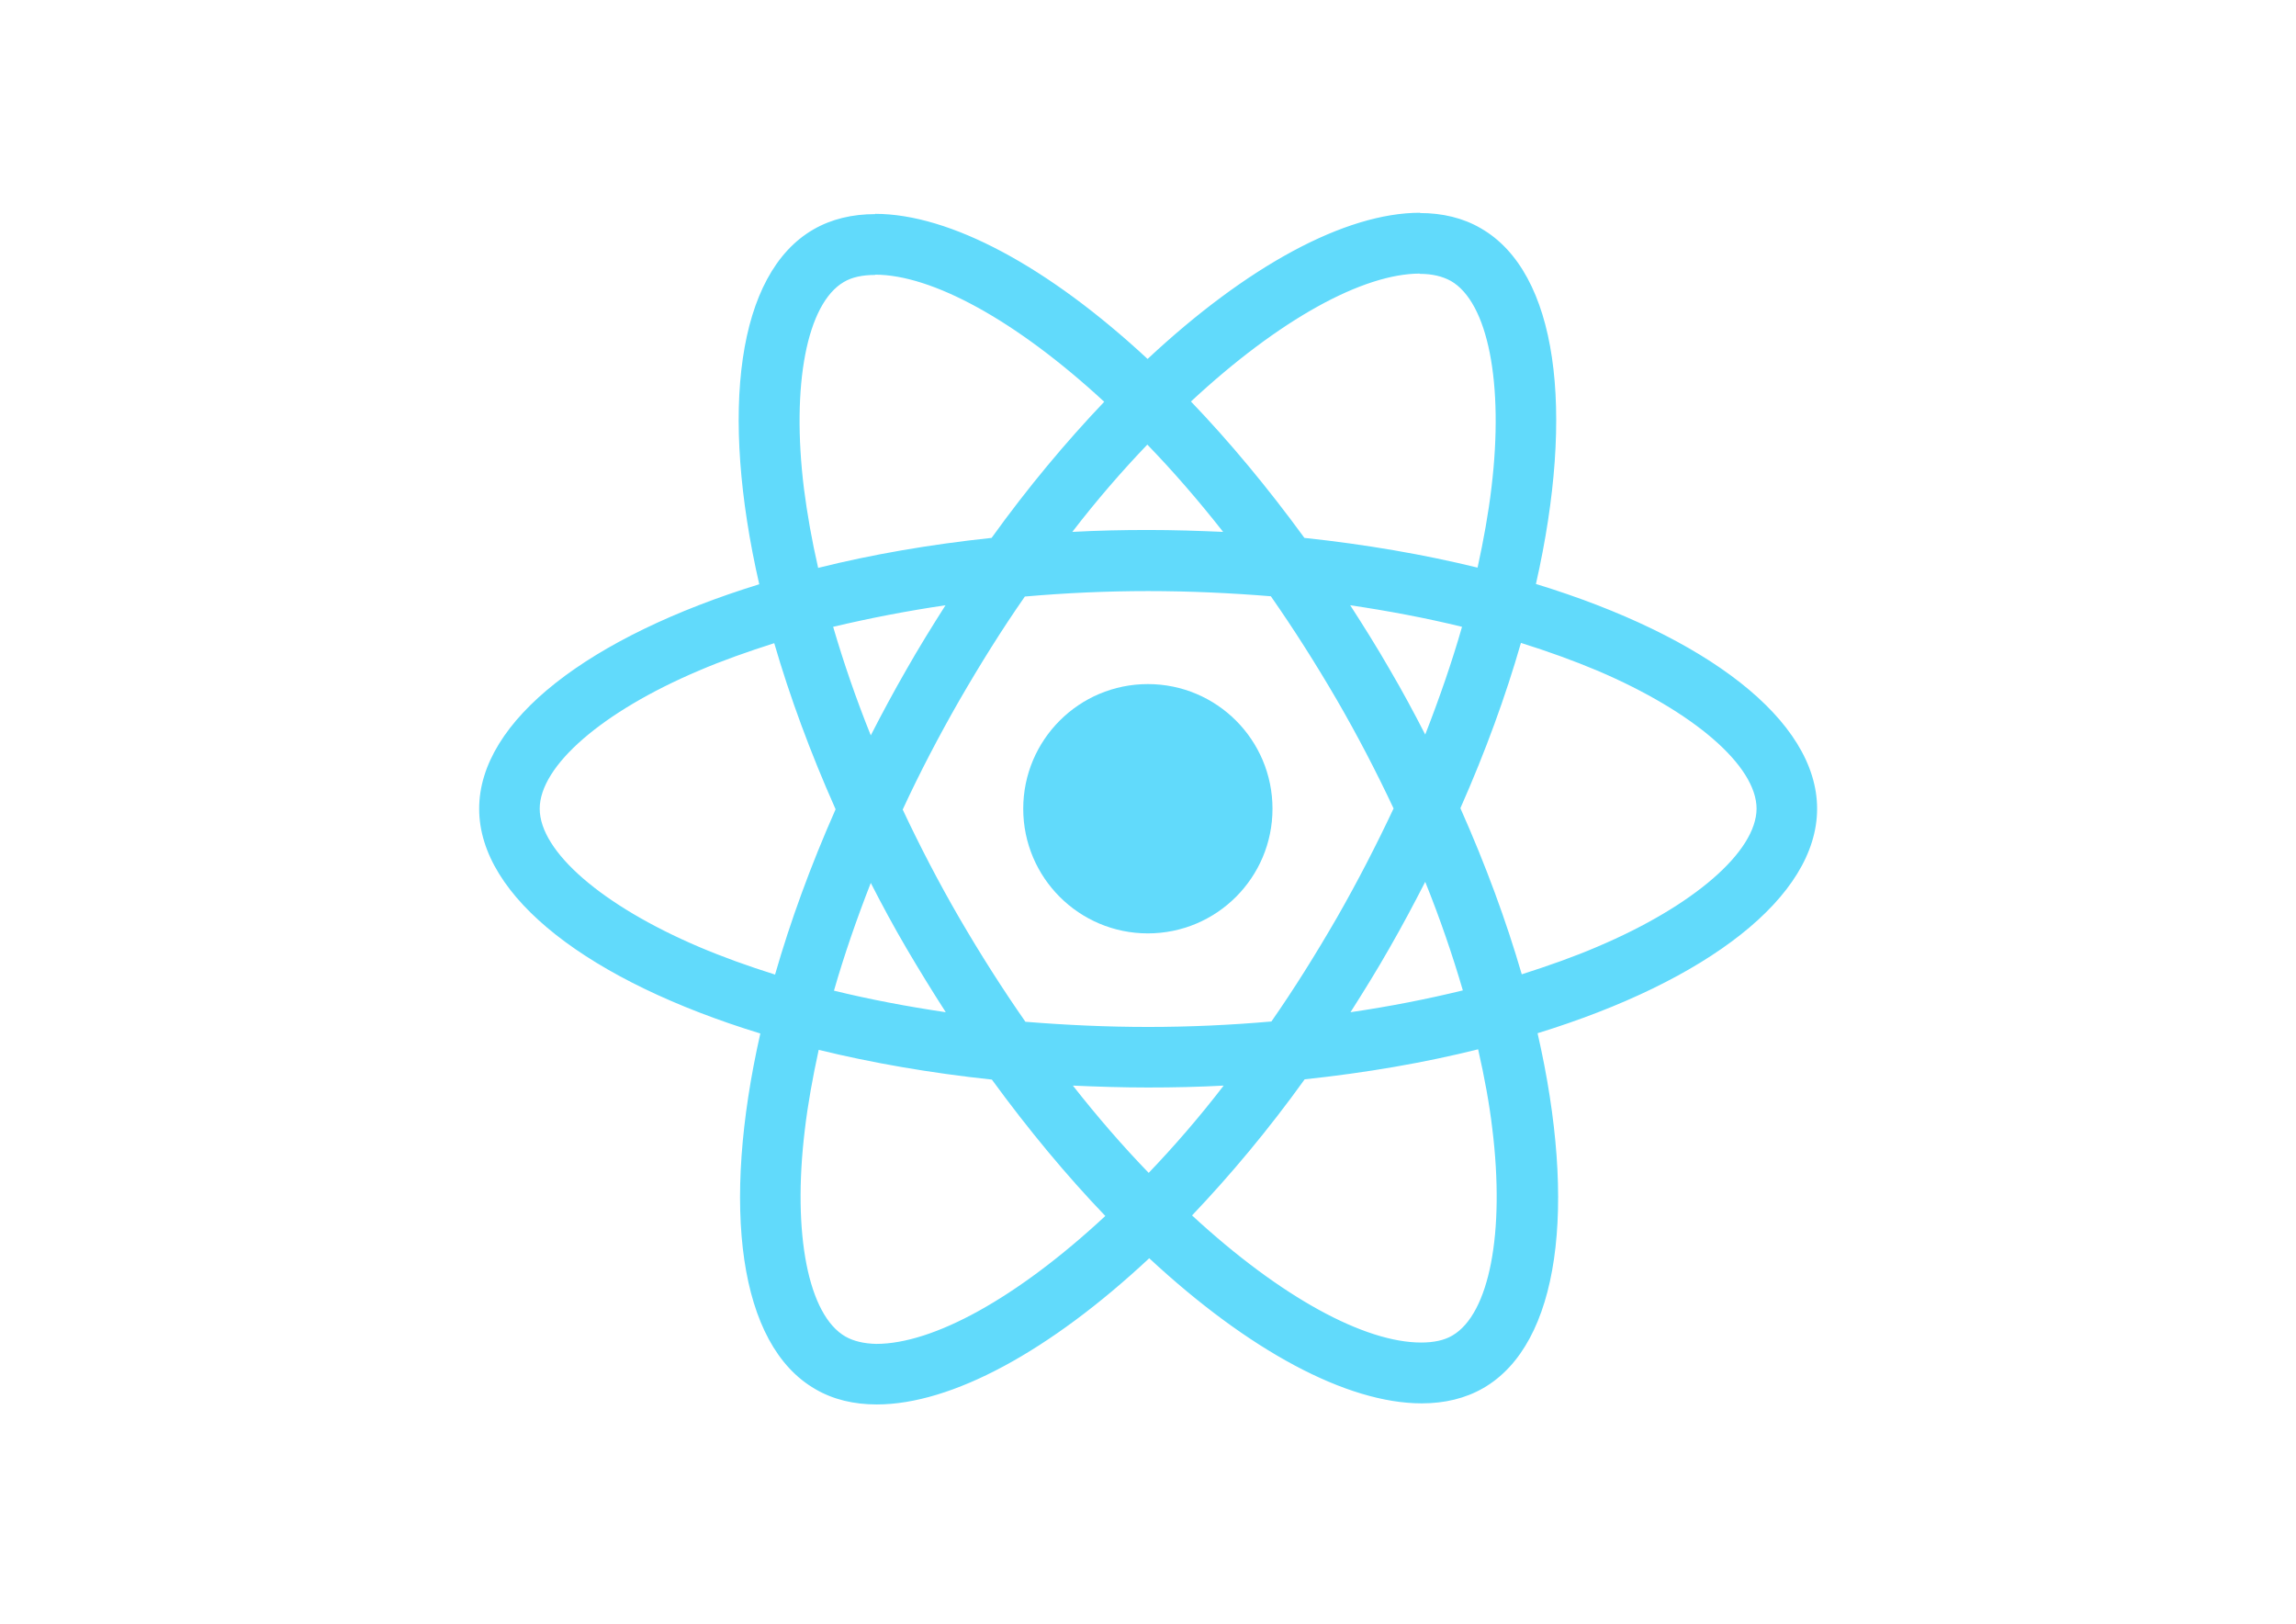
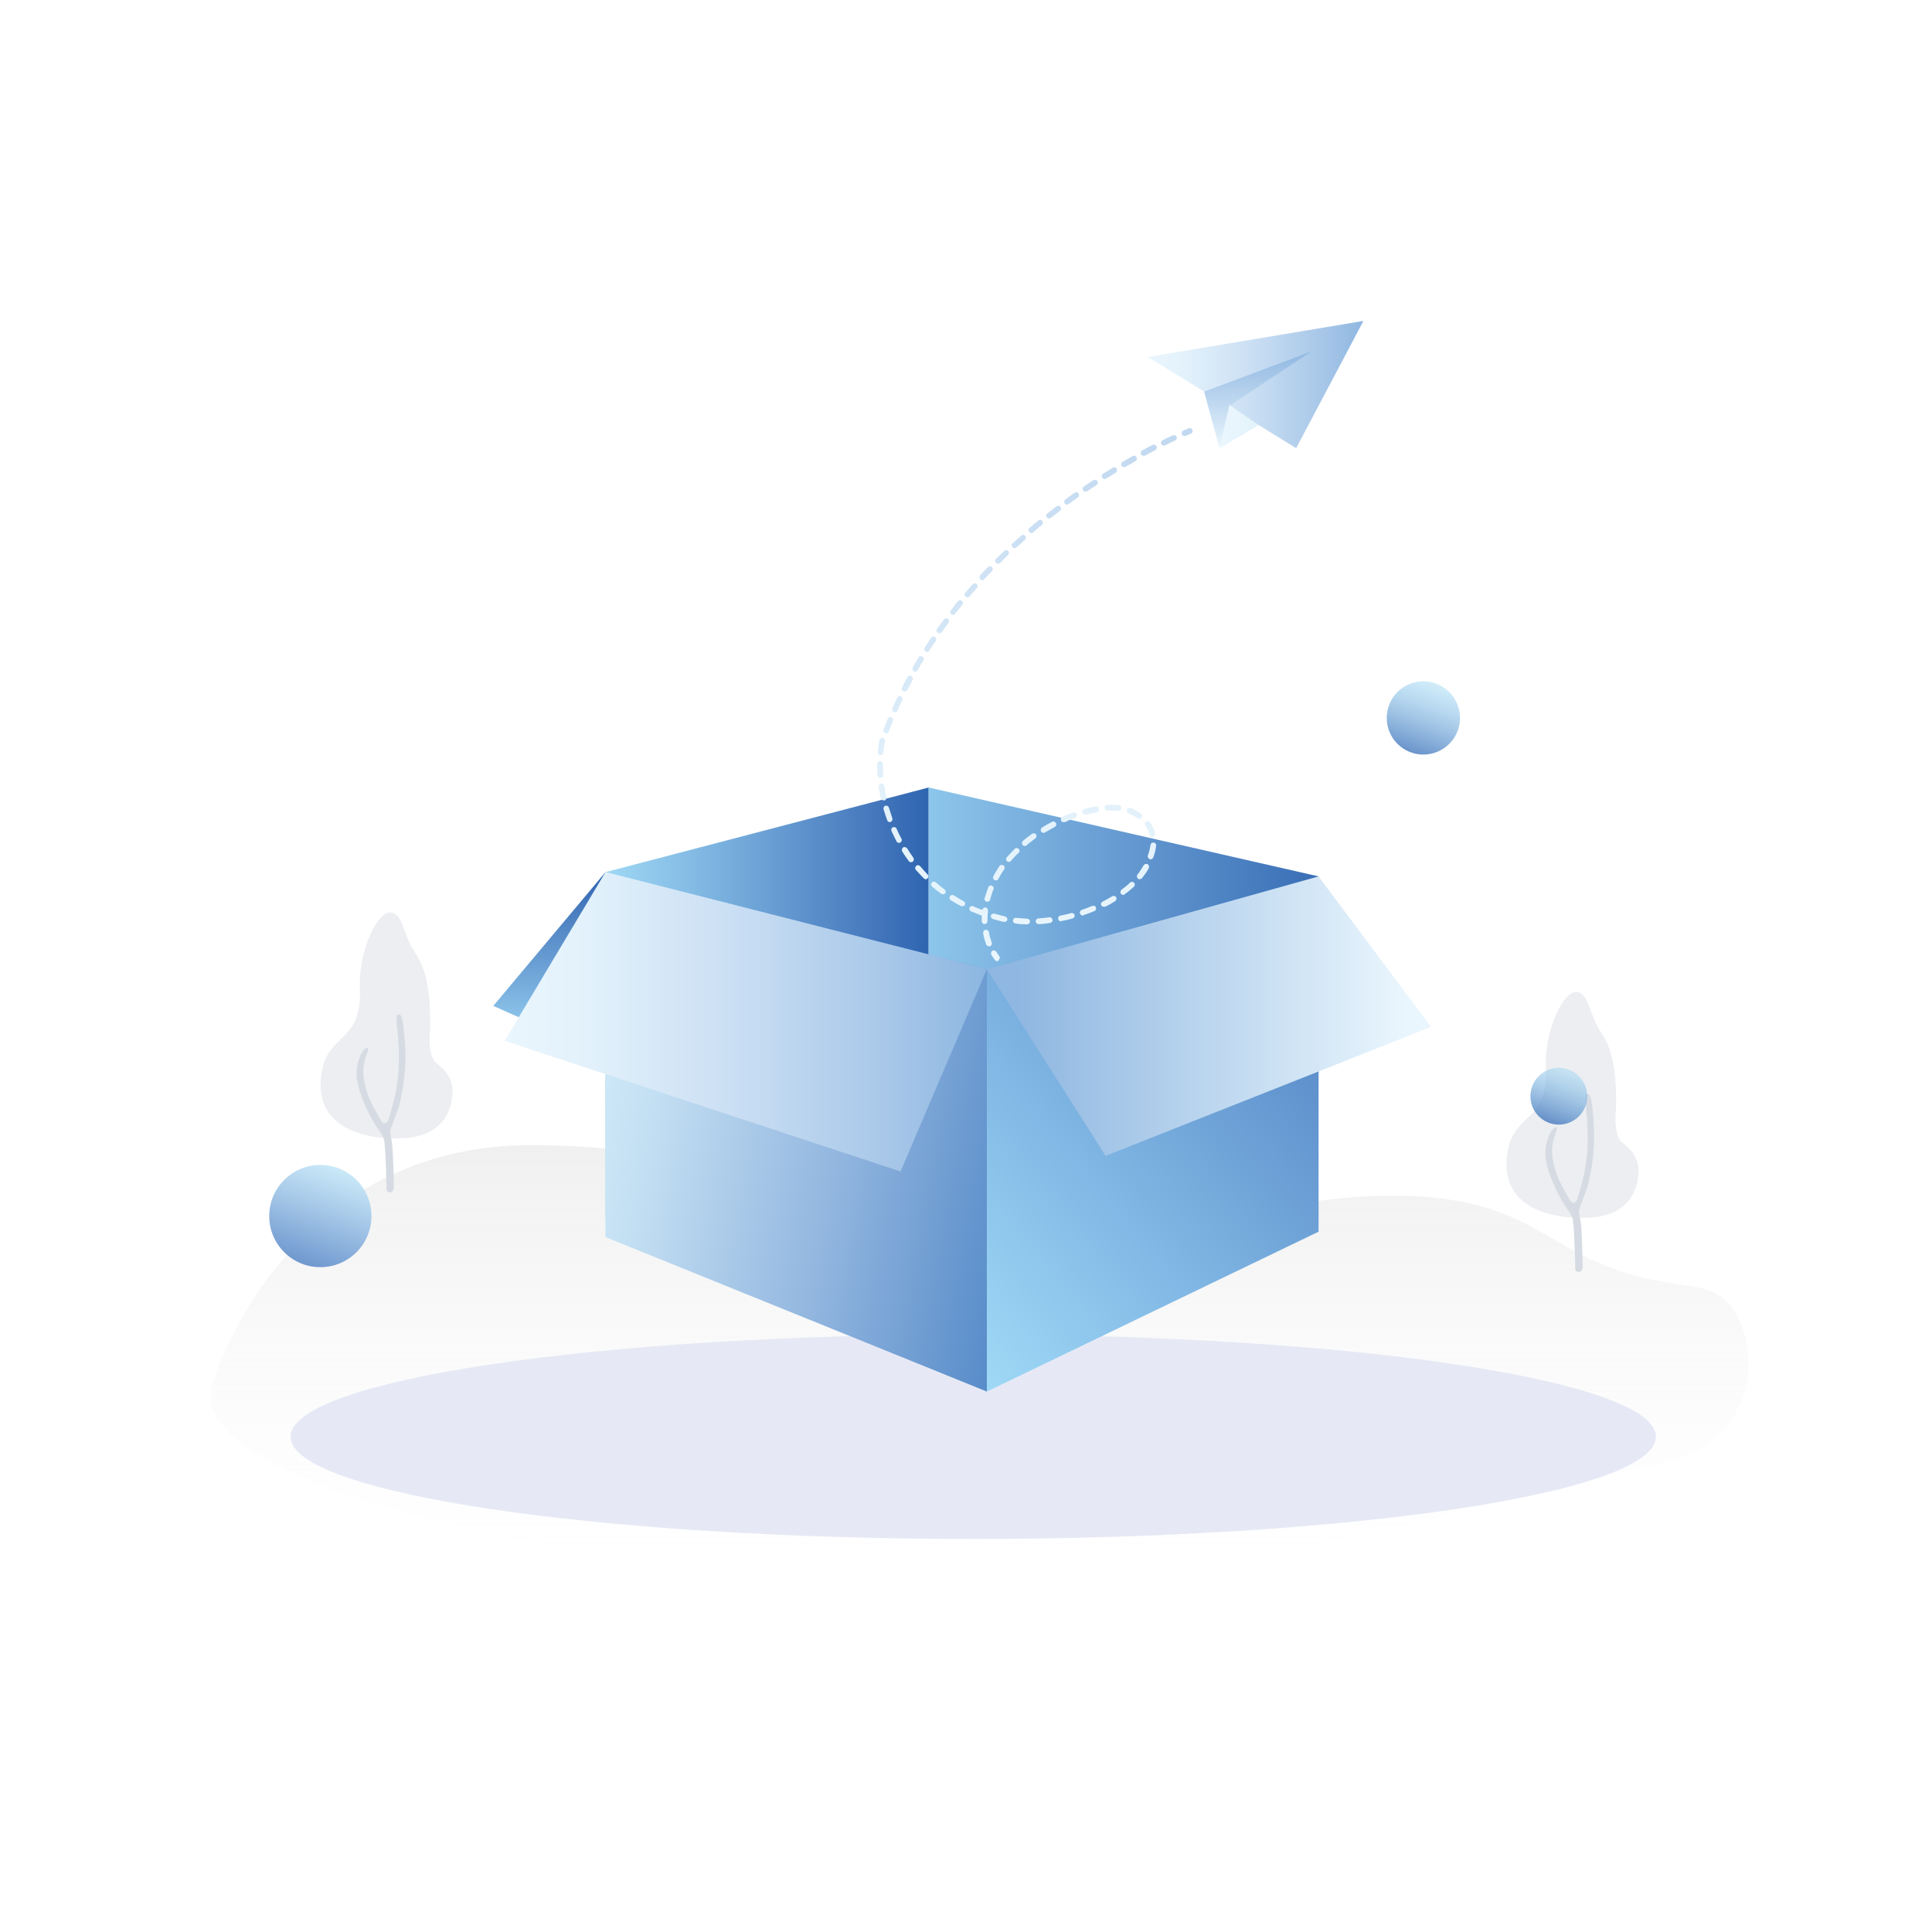
- <svg xmlns="http://www.w3.org/2000/svg" viewBox="0 0 841.9 595.3">
-   <g fill="#61DAFB">
-     <path d="M666.3 296.5c0-32.5-40.7-63.3-103.1-82.4 14.4-63.6 8-114.2-20.2-130.4-6.5-3.8-14.1-5.6-22.4-5.6v22.3c4.6 0 8.3.9 11.4 2.6 13.6 7.8 19.5 37.5 14.9 75.7-1.1 9.4-2.9 19.3-5.1 29.4-19.6-4.8-41-8.5-63.5-10.9-13.5-18.5-27.5-35.3-41.6-50 32.6-30.3 63.2-46.9 84-46.9V78c-27.5 0-63.5 19.6-99.9 53.6-36.4-33.8-72.4-53.2-99.9-53.2v22.3c20.7 0 51.4 16.5 84 46.6-14 14.7-28 31.4-41.3 49.9-22.6 2.4-44 6.1-63.6 11-2.3-10-4-19.7-5.2-29-4.7-38.2 1.1-67.9 14.6-75.8 3-1.8 6.9-2.6 11.5-2.6V78.5c-8.4 0-16 1.8-22.6 5.6-28.1 16.2-34.4 66.7-19.9 130.1-62.2 19.2-102.7 49.9-102.7 82.3 0 32.5 40.7 63.3 103.1 82.4-14.4 63.6-8 114.2 20.2 130.4 6.5 3.8 14.1 5.6 22.5 5.6 27.5 0 63.5-19.6 99.9-53.6 36.4 33.8 72.4 53.2 99.9 53.2 8.4 0 16-1.8 22.6-5.6 28.1-16.2 34.4-66.7 19.9-130.1 62-19.1 102.5-49.9 102.5-82.3zm-130.2-66.7c-3.7 12.9-8.3 26.2-13.5 39.5-4.1-8-8.4-16-13.1-24-4.6-8-9.5-15.8-14.4-23.4 14.2 2.1 27.9 4.7 41 7.9zm-45.8 106.5c-7.8 13.5-15.8 26.3-24.1 38.2-14.9 1.3-30 2-45.2 2-15.1 0-30.2-.7-45-1.9-8.3-11.9-16.4-24.6-24.2-38-7.6-13.1-14.5-26.4-20.8-39.8 6.2-13.4 13.2-26.8 20.7-39.9 7.8-13.5 15.8-26.3 24.1-38.2 14.9-1.3 30-2 45.2-2 15.1 0 30.2.7 45 1.9 8.3 11.9 16.4 24.6 24.2 38 7.6 13.1 14.5 26.4 20.8 39.8-6.3 13.4-13.2 26.8-20.7 39.9zm32.3-13c5.4 13.4 10 26.8 13.8 39.8-13.1 3.2-26.9 5.9-41.2 8 4.9-7.7 9.8-15.6 14.4-23.7 4.6-8 8.9-16.1 13-24.1zM421.2 430c-9.3-9.6-18.6-20.3-27.8-32 9 .4 18.2.7 27.5.7 9.4 0 18.7-.2 27.8-.7-9 11.7-18.3 22.4-27.5 32zm-74.4-58.9c-14.2-2.1-27.9-4.7-41-7.9 3.7-12.9 8.3-26.2 13.5-39.5 4.1 8 8.4 16 13.1 24 4.7 8 9.5 15.8 14.4 23.4zM420.7 163c9.3 9.6 18.6 20.3 27.8 32-9-.4-18.2-.7-27.5-.7-9.4 0-18.7.2-27.8.7 9-11.7 18.3-22.4 27.5-32zm-74 58.9c-4.9 7.7-9.8 15.6-14.4 23.7-4.6 8-8.9 16-13 24-5.4-13.4-10-26.8-13.8-39.8 13.1-3.1 26.9-5.8 41.2-7.9zm-90.5 125.2c-35.4-15.1-58.3-34.9-58.3-50.6 0-15.7 22.9-35.6 58.3-50.6 8.6-3.7 18-7 27.7-10.1 5.7 19.6 13.2 40 22.5 60.9-9.2 20.8-16.6 41.1-22.2 60.6-9.9-3.1-19.3-6.5-28-10.2zM310 490c-13.6-7.8-19.5-37.5-14.9-75.7 1.1-9.4 2.9-19.3 5.1-29.4 19.6 4.8 41 8.5 63.5 10.9 13.5 18.5 27.5 35.3 41.6 50-32.6 30.3-63.2 46.9-84 46.9-4.5-.1-8.3-1-11.3-2.7zm237.2-76.2c4.7 38.2-1.1 67.9-14.6 75.8-3 1.8-6.9 2.6-11.5 2.6-20.7 0-51.4-16.5-84-46.6 14-14.7 28-31.4 41.3-49.9 22.6-2.4 44-6.1 63.6-11 2.3 10.1 4.1 19.8 5.2 29.1zm38.5-66.7c-8.6 3.7-18 7-27.7 10.1-5.7-19.6-13.2-40-22.5-60.9 9.2-20.8 16.6-41.1 22.2-60.6 9.9 3.1 19.3 6.5 28.1 10.2 35.4 15.1 58.3 34.9 58.3 50.6-.1 15.7-23 35.6-58.4 50.6zM320.8 78.4z" />
-     <circle cx="420.9" cy="296.5" r="45.7" />
-     <path d="M520.5 78.1z" />
+ <svg xmlns="http://www.w3.org/2000/svg" xml:space="preserve" style="enable-background:new 0 0 680.3 680.3;" viewBox="0 0 680.3 680.3" y="0px" x="0px" id="图层_1" version="1.1">
+   <style type="text/css">
+ 	.st0{fill:url(#SVGID_1_);}
+ 	.st1{fill:#E6E9F5;}
+ 	.st2{fill:#ECEEF1;}
+ 	.st3{fill:#D6DBE3;}
+ 	.st4{opacity:0.8;fill:url(#SVGID_2_);}
+ 	.st5{opacity:0.8;fill:url(#SVGID_3_);}
+ 	.st6{fill:url(#SVGID_4_);}
+ 	.st7{fill:url(#SVGID_5_);}
+ 	.st8{fill:url(#SVGID_6_);}
+ 	.st9{fill:url(#SVGID_7_);}
+ 	.st10{fill:url(#SVGID_8_);}
+ 	.st11{fill:url(#SVGID_9_);}
+ 	.st12{fill:url(#SVGID_10_);}
+ 	.st13{fill:url(#SVGID_11_);}
+ 	.st14{fill:url(#SVGID_12_);}
+ 	.st15{fill:url(#SVGID_13_);}
+ 	.st16{fill:url(#SVGID_14_);}
+ 	.st17{fill:url(#SVGID_15_);}
+ </style>
+   <g id="没有内容">
+     <g id="背景_4_">
+       <linearGradient y2="403.238" x2="344.91" y1="557.539" x1="344.91" gradientUnits="userSpaceOnUse" id="SVGID_1_">
+         <stop style="stop-color:#F7F7F7;stop-opacity:0" offset="0" />
+         <stop style="stop-color:#C8C9C9;stop-opacity:0.283" offset="1" />
+       </linearGradient>
+       <path d="M75.8,484.4c0,0,25.6-81.8,112.4-81.2c86.8,0.6,138,38.1,179,36.3c41-1.8,85.1-19.9,127.9-18.4    c42.8,1.4,48.5,18.2,77.4,27.1c22,6.8,31.2,1.7,38.9,14.6c7.7,12.9,8.6,47-30.7,53.5c-39.3,6.4-163,51-296.8,39.3    S60.2,514.7,75.8,484.4z" class="st0" />
+       <ellipse ry="36" rx="240.4" cy="505.9" cx="342.7" class="st1" />
+       <path d="M151.4,362.9c0,0-0.9,7.4,1.6,10.8c0.9,1.2,5.9,3.7,6.3,9.7c0.3,5.9-2.1,16.8-17.7,17.4    c-14.4,0.6-33.1-4.3-27.8-25.8c3.4-11.2,14-8.9,12.9-27.9c-0.2-13,6.4-26.4,10.9-25.8c4.1,0.5,4.4,6.9,7.3,12.1    C146.8,337,152.1,341.4,151.4,362.9z" class="st2" />
+       <path d="M136.1,418.8c0,1.4,2.6,1.8,2.6-1c-0.1-2.7-0.2-10.7-0.6-14.9c-0.1-1.2-0.8-3.8-0.7-4.5    c0.3-1.6,2.4-6.7,2.9-8.3c0.5-1.6,3.1-11.2,2.3-22.6c-0.7-10.4-1.4-10.4-2.5-10.3s0,6.1,0.2,9.9c0.2,3.4,0.3,8.1-0.2,12.7    c-0.6,5.1-1.9,10-3.4,14.7c-0.2,0.5-1.4,2.3-2.9-0.6c-1.5-2.9-8.7-13.1-4.6-22.9c1.3-3-0.6-2.6-2.1,0.3c-1.1,2.1-1.9,5.7-1.4,8.9    c1.3,7.4,5.9,15.1,6.6,16.1c0.9,1.4,2.6,3.5,2.9,5C135.9,404.5,136.1,418.8,136.1,418.8z" class="st3" />
+       <path d="M569,390.9c0,0-0.9,7.4,1.6,10.8c0.9,1.2,5.9,3.7,6.3,9.7c0.3,5.9-2.1,16.8-17.7,17.4    c-14.4,0.6-33.1-4.3-27.8-25.8c3.4-11.2,14-8.9,12.9-27.9c-0.2-13,6.4-26.4,10.9-25.8c4.1,0.5,4.4,6.9,7.3,12.1    C564.4,365,569.7,369.4,569,390.9z" class="st2" />
+       <path d="M554.7,446.8c0,1.4,2.6,1.8,2.6-1c-0.1-2.7-0.2-10.7-0.6-14.9c-0.1-1.2-0.8-3.8-0.7-4.5    c0.3-1.6,2.4-6.7,2.9-8.3c0.5-1.6,3.1-11.2,2.3-22.6c-0.7-10.4-1.4-10.4-2.5-10.3c-1.1,0.1,0,6.1,0.2,9.9    c0.2,3.4,0.3,8.1-0.2,12.7c-0.6,5.1-1.9,10-3.4,14.7c-0.2,0.5-1.4,2.3-2.9-0.6c-1.5-2.9-8.7-13.1-4.6-22.9c1.3-3-0.6-2.6-2.1,0.3    c-1.1,2.1-1.9,5.7-1.4,8.9c1.3,7.4,5.9,15.1,6.6,16.1c0.9,1.4,2.6,3.5,2.9,5C554.4,432.5,554.7,446.8,554.7,446.8z" class="st3" />
+       <linearGradient y2="395.385" x2="545.47" y1="376.534" x1="552.331" gradientUnits="userSpaceOnUse" id="SVGID_2_">
+         <stop style="stop-color:#9FD8F4;stop-opacity:0.6" offset="0" />
+         <stop style="stop-color:#84BCE5;stop-opacity:0.726" offset="0.315" />
+         <stop style="stop-color:#4478BD" offset="1" />
+       </linearGradient>
+       <circle r="10" cy="386" cx="548.9" class="st4" />
+       <linearGradient y2="264.912" x2="496.767" y1="240.682" x1="505.586" gradientUnits="userSpaceOnUse" id="SVGID_3_">
+         <stop style="stop-color:#9FD8F4;stop-opacity:0.6" offset="0" />
+         <stop style="stop-color:#84BCE5;stop-opacity:0.726" offset="0.315" />
+         <stop style="stop-color:#4478BD" offset="1" />
+       </linearGradient>
+       <circle r="12.9" cy="252.8" cx="501.2" class="st5" />
+       <linearGradient y2="445.143" x2="106.621" y1="411.252" x1="118.956" gradientUnits="userSpaceOnUse" id="SVGID_4_">
+         <stop style="stop-color:#CAE9F8" offset="0" />
+         <stop style="stop-color:#A8CAE9" offset="0.408" />
+         <stop style="stop-color:#6F98CF" offset="1" />
+       </linearGradient>
+       <circle r="18" cy="428.2" cx="112.8" class="st6" />
+     </g>
+     <g id="箱子">
+       <linearGradient gradientTransform="matrix(1 0 0 -1 0 681.2126)" y2="328.36" x2="327.016" y1="328.36" x1="213.216" gradientUnits="userSpaceOnUse" id="SVGID_5_">
+         <stop style="stop-color:#9FD8F4" offset="0" />
+         <stop style="stop-color:#84BCE5" offset="0.261" />
+         <stop style="stop-color:#4477BC" offset="0.836" />
+         <stop style="stop-color:#2E65B0" offset="1" />
+       </linearGradient>
+       <polygon points="213.2,428.4 327,428.4 327,277.3 213.2,307.1" class="st7" />
+       <linearGradient gradientTransform="matrix(1 0 0 -1 0 681.2126)" y2="353.775" x2="464.306" y1="353.775" x1="327.016" gradientUnits="userSpaceOnUse" id="SVGID_6_">
+         <stop style="stop-color:#8DC6EB" offset="0" />
+         <stop style="stop-color:#6196CF" offset="0.546" />
+         <stop style="stop-color:#396EB6" offset="1" />
+       </linearGradient>
+       <polygon points="464.3,377.6 327,377.6 327,277.3 464.3,308.6" class="st8" />
+       <linearGradient gradientTransform="matrix(1 0 0 -1 0 681.2126)" y2="374.09" x2="193.471" y1="309.39" x1="193.471" gradientUnits="userSpaceOnUse" id="SVGID_7_">
+         <stop style="stop-color:#9FD8F4" offset="0" />
+         <stop style="stop-color:#84BCE5" offset="0.261" />
+         <stop style="stop-color:#4477BC" offset="0.836" />
+         <stop style="stop-color:#2E65B0" offset="1" />
+       </linearGradient>
+       <polygon points="213.2,307.1 173.7,354.2 213.2,371.8" class="st9" />
+       <linearGradient gradientTransform="matrix(1 0 0 -1 0 681.2126)" y2="268.392" x2="361.102" y1="296.869" x1="199.6" gradientUnits="userSpaceOnUse" id="SVGID_8_">
+         <stop style="stop-color:#D3EDF9" offset="0" />
+         <stop style="stop-color:#C2DEF2" offset="0.198" />
+         <stop style="stop-color:#92B6DF" offset="0.598" />
+         <stop style="stop-color:#588CC9" offset="1" />
+       </linearGradient>
+       <polygon points="347.5,490 213.2,435.6 213.2,307.1 347.5,341.3" class="st10" />
+       <linearGradient gradientTransform="matrix(1 0 0 -1 0 681.2126)" y2="355.063" x2="479.013" y1="222.582" x1="321.128" gradientUnits="userSpaceOnUse" id="SVGID_9_">
+         <stop style="stop-color:#9FD9F6" offset="0" />
+         <stop style="stop-color:#85BCE7" offset="0.327" />
+         <stop style="stop-color:#4C7CBF" offset="1" />
+       </linearGradient>
+       <polygon points="347.5,490 464.3,433.7 464.3,308.6 347.5,341.3" class="st11" />
+       <linearGradient gradientTransform="matrix(1 0 0 -1 0 681.2126)" y2="323.385" x2="347.486" y1="323.385" x1="503.866" gradientUnits="userSpaceOnUse" id="SVGID_10_">
+         <stop style="stop-color:#EAF6FD" offset="5.586592e-02" />
+         <stop style="stop-color:#8FB7E1" offset="0.927" />
+       </linearGradient>
+       <polygon points="464.3,308.6 503.9,361.6 389.3,407 347.5,341.3" class="st12" />
+       <linearGradient gradientTransform="matrix(1 0 0 -1 0 681.2126)" y2="321.41" x2="347.486" y1="321.41" x1="177.716" gradientUnits="userSpaceOnUse" id="SVGID_11_">
+         <stop style="stop-color:#EAF6FD" offset="0" />
+         <stop style="stop-color:#E2F1FB" offset="0.173" />
+         <stop style="stop-color:#CCE0F4" offset="0.455" />
+         <stop style="stop-color:#A6C6E8" offset="0.809" />
+         <stop style="stop-color:#8CB6E1" offset="1" />
+       </linearGradient>
+       <polygon points="213.2,307.1 177.7,366.5 317.1,412.5 347.5,341.3" class="st13" />
+     </g>
+     <g id="发送">
+       <linearGradient y2="150.724" x2="364.435" y1="338.442" x1="364.435" gradientUnits="userSpaceOnUse" id="SVGID_12_">
+         <stop style="stop-color:#EAF6FD" offset="0" />
+         <stop style="stop-color:#E2F1FB" offset="0.302" />
+         <stop style="stop-color:#CCE0F4" offset="0.794" />
+         <stop style="stop-color:#C0D8F0" offset="1" />
+       </linearGradient>
+       <path d="M417.1,153.5c-0.4,0-0.8-0.2-0.9-0.6c-0.2-0.5,0-1.1,0.5-1.3c1.2-0.5,1.9-0.8,1.9-0.8    c0.5-0.2,1.1,0.1,1.3,0.6c0.2,0.5,0,1.1-0.6,1.3c0,0-0.6,0.3-1.8,0.8C417.4,153.5,417.2,153.5,417.1,153.5z M348.2,333.2    c-0.4,0-0.8-0.3-0.9-0.6c-0.5-1.3-0.9-2.6-1.1-4c-0.1-0.5,0.3-1.1,0.8-1.2c0.5-0.1,1.1,0.3,1.2,0.8c0.2,1.3,0.6,2.5,1,3.7    c0.2,0.5-0.1,1.1-0.6,1.3C348.5,333.2,348.4,333.2,348.2,333.2z M361.7,325.5C361.6,325.5,361.6,325.5,361.7,325.5    c-1.4,0-2.8-0.1-4.1-0.3c-0.5-0.1-1-0.5-0.9-1.1s0.5-1,1.1-0.9c1.3,0.1,2.6,0.2,3.9,0.3c0.5,0,1,0.5,1,1    C362.6,325.1,362.2,325.5,361.7,325.5z M365.7,325.4c-0.5,0-1-0.4-1-1c0-0.5,0.4-1,0.9-1c1.3-0.1,2.6-0.2,3.9-0.4    c0.5-0.1,1,0.3,1.1,0.9s-0.3,1-0.9,1.1C368.4,325.2,367,325.4,365.7,325.4C365.7,325.4,365.7,325.4,365.7,325.4z M346.7,325.4    c-0.5,0-1-0.4-1-1c0-0.2,0-0.5,0-0.7c0-0.4,0-0.9,0-1.3c0,0,0,0,0,0c-1.3-0.5-2.5-1-3.8-1.5c-0.5-0.2-0.7-0.8-0.5-1.3    c0.2-0.5,0.8-0.7,1.3-0.5c1,0.5,2.1,0.9,3.2,1.3c0,0,0,0,0,0c0.1-0.5,0.6-0.9,1.1-0.9c0.5,0.1,0.9,0.6,0.9,1.1    c-0.1,1.1-0.2,2.1-0.2,3.2c0,0.2,0,0.4,0,0.6C347.7,324.9,347.3,325.3,346.7,325.4C346.7,325.4,346.7,325.4,346.7,325.4z     M353.7,324.6c-0.1,0-0.1,0-0.2,0c-1.1-0.2-2.2-0.5-3.2-0.8l-0.7-0.2c-0.5-0.2-0.8-0.7-0.7-1.2c0.2-0.5,0.7-0.8,1.2-0.7l0.7,0.2    c1,0.3,2,0.5,3.1,0.8c0.5,0.1,0.9,0.6,0.8,1.2C354.6,324.3,354.2,324.6,353.7,324.6z M373.6,324.4c-0.5,0-0.9-0.3-1-0.8    c-0.1-0.5,0.2-1.1,0.8-1.2c1.3-0.3,2.6-0.5,3.8-0.9c0.5-0.1,1.1,0.2,1.2,0.7s-0.2,1.1-0.7,1.2c-1.3,0.4-2.6,0.7-4,0.9    C373.7,324.4,373.7,324.4,373.6,324.4z M381.3,322.4c-0.4,0-0.8-0.3-1-0.7c-0.2-0.5,0.1-1.1,0.6-1.3c1.2-0.4,2.5-0.9,3.7-1.4    c0.5-0.2,1.1,0,1.3,0.5s0,1.1-0.5,1.3c-1.2,0.5-2.5,1-3.8,1.4C381.5,322.3,381.4,322.4,381.3,322.4z M388.7,319.3    c-0.4,0-0.7-0.2-0.9-0.5c-0.3-0.5,0-1.1,0.4-1.3c1.2-0.6,2.3-1.2,3.4-1.9c0.5-0.3,1.1-0.1,1.4,0.3s0.1,1.1-0.3,1.4    c-1.1,0.7-2.3,1.4-3.6,2C389,319.2,388.8,319.3,388.7,319.3z M338.8,319.1c-0.2,0-0.3,0-0.5-0.1c-1.2-0.6-2.4-1.3-3.5-2    c-0.5-0.3-0.6-0.9-0.3-1.4c0.3-0.5,0.9-0.6,1.4-0.3c1.1,0.7,2.2,1.4,3.4,2c0.5,0.3,0.7,0.9,0.4,1.4    C339.5,319,339.1,319.1,338.8,319.1z M347.7,317.5c-0.1,0-0.2,0-0.3,0c-0.5-0.1-0.9-0.7-0.7-1.2c0.4-1.3,0.8-2.6,1.3-3.9    c0.2-0.5,0.8-0.8,1.3-0.5c0.5,0.2,0.8,0.8,0.5,1.3c-0.5,1.2-0.9,2.5-1.2,3.7C348.6,317.2,348.1,317.5,347.7,317.5z M395.5,315.1    c-0.3,0-0.6-0.1-0.8-0.4c-0.3-0.4-0.2-1.1,0.2-1.4c1.1-0.8,2.1-1.6,3-2.5c0.4-0.4,1-0.4,1.4,0c0.4,0.4,0.4,1,0,1.4    c-1,0.9-2,1.8-3.2,2.6C395.9,315.1,395.7,315.1,395.5,315.1z M332,314.9c-0.2,0-0.4-0.1-0.6-0.2c-1.1-0.8-2.2-1.7-3.2-2.5    c-0.4-0.4-0.5-1-0.1-1.4s1-0.5,1.4-0.1c1,0.9,2,1.7,3.1,2.5c0.4,0.3,0.5,1,0.2,1.4C332.6,314.7,332.3,314.9,332,314.9z M350.7,310    c-0.2,0-0.3,0-0.5-0.1c-0.5-0.3-0.7-0.9-0.4-1.4c0.6-1.2,1.4-2.4,2.1-3.5c0.3-0.5,0.9-0.6,1.4-0.3c0.5,0.3,0.6,0.9,0.3,1.4    c-0.8,1.1-1.4,2.2-2,3.3C351.4,309.9,351,310,350.7,310z M326,309.6c-0.3,0-0.5-0.1-0.7-0.3c-1-1-1.9-2-2.8-3    c-0.4-0.4-0.3-1,0.1-1.4c0.4-0.4,1-0.3,1.4,0.1c0.9,1,1.7,2,2.6,2.9c0.4,0.4,0.4,1,0,1.4C326.5,309.5,326.2,309.6,326,309.6z     M401.3,309.6c-0.2,0-0.4-0.1-0.6-0.2c-0.4-0.3-0.5-1-0.2-1.4c0.1-0.2,0.2-0.3,0.4-0.5c0.6-0.9,1.2-1.8,1.8-2.8    c0.3-0.5,0.9-0.6,1.4-0.4c0.5,0.3,0.6,0.9,0.4,1.4c-0.5,1-1.2,2-1.9,2.9c-0.1,0.2-0.3,0.4-0.4,0.5    C401.9,309.5,401.6,309.6,401.3,309.6z M320.8,303.6c-0.3,0-0.6-0.1-0.8-0.4c-0.8-1.1-1.6-2.2-2.3-3.4c-0.3-0.5-0.1-1.1,0.3-1.4    s1.1-0.1,1.4,0.3c0.7,1.1,1.4,2.2,2.2,3.3c0.3,0.5,0.2,1.1-0.2,1.4C321.2,303.5,321,303.6,320.8,303.6z M355.2,303.5    c-0.2,0-0.5-0.1-0.6-0.2c-0.4-0.4-0.5-1-0.1-1.4c0.9-1,1.8-2,2.8-3c0.4-0.4,1-0.4,1.4,0s0.4,1,0,1.4c-1,0.9-1.9,1.9-2.7,2.8    C355.8,303.4,355.5,303.5,355.2,303.5z M405.1,302.6c-0.1,0-0.2,0-0.3-0.1c-0.5-0.2-0.8-0.8-0.6-1.3c0.5-1.3,0.7-2.5,0.9-3.6    c0-0.5,0.5-1,1.1-0.9c0.5,0,1,0.5,0.9,1.1c-0.1,1.3-0.5,2.7-1,4.1C405.9,302.4,405.5,302.6,405.1,302.6z M360.9,297.9    c-0.3,0-0.6-0.1-0.8-0.4c-0.4-0.4-0.3-1.1,0.1-1.4c1-0.9,2.1-1.7,3.2-2.5c0.5-0.3,1.1-0.2,1.4,0.2c0.3,0.5,0.2,1.1-0.2,1.4    c-1.1,0.8-2.1,1.6-3.1,2.4C361.4,297.8,361.2,297.9,360.9,297.9z M316.6,296.8c-0.4,0-0.7-0.2-0.9-0.5c-0.6-1.2-1.2-2.4-1.8-3.7    c-0.2-0.5,0-1.1,0.5-1.3c0.5-0.2,1.1,0,1.3,0.5c0.5,1.2,1.1,2.4,1.7,3.5c0.3,0.5,0.1,1.1-0.4,1.4    C316.9,296.7,316.7,296.8,316.6,296.8z M405.8,294.8c-0.5,0-0.9-0.3-1-0.8c-0.3-1.2-0.8-2.3-1.5-3.3c-0.3-0.5-0.2-1.1,0.2-1.4    c0.5-0.3,1.1-0.2,1.4,0.2c0.9,1.2,1.5,2.5,1.8,4c0.1,0.5-0.2,1.1-0.7,1.2C405.9,294.8,405.9,294.8,405.8,294.8z M367.5,293.3    c-0.3,0-0.7-0.2-0.9-0.5c-0.3-0.5-0.1-1.1,0.3-1.4c1.1-0.7,2.3-1.4,3.5-2c0.5-0.3,1.1-0.1,1.4,0.4c0.3,0.5,0.1,1.1-0.4,1.4    c-1.2,0.6-2.3,1.3-3.4,1.9C367.8,293.2,367.6,293.3,367.5,293.3z M374.5,289.5c-0.4,0-0.8-0.2-0.9-0.6c-0.2-0.5,0-1.1,0.5-1.3    c1.3-0.5,2.5-1.1,3.8-1.5c0.5-0.2,1.1,0.1,1.3,0.6c0.2,0.5-0.1,1.1-0.6,1.3c-1.2,0.4-2.4,0.9-3.6,1.5    C374.8,289.5,374.7,289.5,374.5,289.5z M313.3,289.5c-0.4,0-0.8-0.3-0.9-0.7c-0.5-1.3-0.9-2.6-1.3-3.9c-0.1-0.5,0.2-1.1,0.7-1.2    c0.5-0.1,1.1,0.2,1.2,0.7c0.4,1.3,0.8,2.5,1.2,3.7c0.2,0.5-0.1,1.1-0.6,1.3C313.6,289.5,313.4,289.5,313.3,289.5z M401.3,288.4    c-0.2,0-0.4-0.1-0.6-0.2c-1-0.7-2.1-1.3-3.3-1.8c-0.5-0.2-0.8-0.8-0.6-1.3c0.2-0.5,0.8-0.8,1.3-0.6c1.4,0.5,2.6,1.2,3.7,2    c0.5,0.3,0.6,0.9,0.2,1.4C401.9,288.2,401.6,288.4,401.3,288.4z M382.1,286.8c-0.4,0-0.8-0.3-1-0.7c-0.1-0.5,0.2-1.1,0.7-1.2    c1.4-0.4,2.7-0.7,4-0.9c0.5-0.1,1.1,0.3,1.2,0.8c0.1,0.5-0.3,1.1-0.8,1.2c-1.2,0.2-2.5,0.5-3.8,0.9    C382.2,286.8,382.1,286.8,382.1,286.8z M393.9,285.5c0,0-0.1,0-0.1,0c-0.7-0.1-1.5-0.1-2.3-0.1c-0.5,0-1,0-1.5,0    c-0.5,0-1-0.4-1.1-0.9c0-0.5,0.4-1,0.9-1.1c0.6,0,1.1,0,1.7,0c0,0,0,0,0,0c0.9,0,1.7,0,2.5,0.1c0.5,0.1,0.9,0.6,0.9,1.1    C394.8,285.1,394.4,285.5,393.9,285.5z M311.1,281.8c-0.5,0-0.9-0.3-1-0.8c-0.3-1.3-0.5-2.7-0.7-4c-0.1-0.5,0.3-1,0.9-1.1    c0.5-0.1,1,0.3,1.1,0.9c0.2,1.3,0.4,2.6,0.7,3.9c0.1,0.5-0.2,1.1-0.8,1.2C311.3,281.8,311.2,281.8,311.1,281.8z M310,273.9    c-0.5,0-1-0.4-1-0.9c-0.1-1.2-0.1-2.4-0.1-3.6v-0.4c0-0.5,0.5-1,1-1c0.5,0,1,0.5,1,1v0.4c0,1.1,0,2.3,0.1,3.5    C311.1,273.3,310.7,273.8,310,273.9C310.1,273.9,310.1,273.9,310,273.9z M310.1,265.9C310.1,265.9,310.1,265.9,310.1,265.9    c-0.6,0-1-0.5-1-1.1c0.1-1.3,0.3-2.5,0.5-3.7l0-0.2l0.1-0.4c0.2-0.5,0.8-0.8,1.3-0.6c0.5,0.2,0.8,0.8,0.6,1.3l-0.1,0.3    c-0.2,1-0.3,2.2-0.5,3.4C311.1,265.5,310.6,265.9,310.1,265.9z M312.1,258.2c-0.1,0-0.2,0-0.4-0.1c-0.5-0.2-0.8-0.8-0.6-1.3    c0.5-1.3,1-2.5,1.5-3.7c0.2-0.5,0.8-0.8,1.3-0.5s0.8,0.8,0.5,1.3c-0.5,1.2-1,2.5-1.5,3.7C312.9,257.9,312.5,258.2,312.1,258.2z     M315.1,250.8c-0.1,0-0.3,0-0.4-0.1c-0.5-0.2-0.7-0.8-0.5-1.3c0.5-1.2,1.1-2.4,1.7-3.7c0.2-0.5,0.8-0.7,1.3-0.5    c0.5,0.2,0.7,0.8,0.5,1.3c-0.6,1.2-1.1,2.4-1.6,3.6C315.9,250.5,315.5,250.8,315.1,250.8z M318.5,243.5c-0.1,0-0.3,0-0.5-0.1    c-0.5-0.3-0.7-0.9-0.4-1.3c0.6-1.2,1.2-2.4,1.9-3.6c0.3-0.5,0.9-0.7,1.4-0.4c0.5,0.3,0.7,0.9,0.4,1.4c-0.6,1.2-1.2,2.3-1.8,3.5    C319.2,243.3,318.9,243.5,318.5,243.5z M322.3,236.5c-0.2,0-0.3,0-0.5-0.1c-0.5-0.3-0.6-0.9-0.4-1.4c0.7-1.2,1.3-2.3,2-3.5    c0.3-0.5,0.9-0.6,1.4-0.3c0.5,0.3,0.6,0.9,0.3,1.4c-0.7,1.1-1.4,2.3-2,3.4C323,236.3,322.6,236.5,322.3,236.5z M326.4,229.6    c-0.2,0-0.4-0.1-0.5-0.2c-0.5-0.3-0.6-0.9-0.3-1.4c0.7-1.1,1.5-2.3,2.2-3.4c0.3-0.5,0.9-0.6,1.4-0.3c0.5,0.3,0.6,0.9,0.3,1.4    c-0.7,1.1-1.5,2.2-2.2,3.3C327.1,229.5,326.7,229.6,326.4,229.6z M330.8,223c-0.2,0-0.4-0.1-0.6-0.2c-0.5-0.3-0.6-0.9-0.2-1.4    c0.8-1.1,1.6-2.2,2.4-3.3c0.3-0.4,1-0.5,1.4-0.2c0.4,0.3,0.5,0.9,0.2,1.4c-0.8,1.1-1.6,2.1-2.3,3.2    C331.5,222.8,331.2,223,330.8,223z M335.6,216.5c-0.2,0-0.4-0.1-0.6-0.2c-0.4-0.3-0.5-1-0.2-1.4c0.8-1.1,1.6-2.1,2.5-3.2    c0.4-0.4,1-0.5,1.4-0.1s0.5,1,0.1,1.4c-0.8,1-1.6,2.1-2.5,3.1C336.2,216.4,335.9,216.5,335.6,216.5z M340.6,210.3    c-0.2,0-0.5-0.1-0.6-0.2c-0.4-0.4-0.5-1-0.1-1.4c0.9-1,1.8-2,2.6-3c0.4-0.4,1-0.4,1.4-0.1c0.4,0.4,0.5,1,0.1,1.4    c-0.9,1-1.7,2-2.6,3C341.2,210.2,340.9,210.3,340.6,210.3z M345.9,204.3c-0.2,0-0.5-0.1-0.7-0.3c-0.4-0.4-0.4-1-0.1-1.4    c0.9-1,1.8-2,2.8-2.9c0.4-0.4,1-0.4,1.4,0c0.4,0.4,0.4,1,0,1.4c-0.9,0.9-1.8,1.9-2.7,2.9C346.4,204.2,346.2,204.3,345.9,204.3z     M351.4,198.5c-0.3,0-0.5-0.1-0.7-0.3c-0.4-0.4-0.4-1,0-1.4c1-0.9,1.9-1.9,2.9-2.8c0.4-0.4,1-0.4,1.4,0s0.4,1,0,1.4    c-1,0.9-1.9,1.8-2.8,2.8C352,198.4,351.7,198.5,351.4,198.5z M357.2,193c-0.3,0-0.5-0.1-0.7-0.3c-0.4-0.4-0.4-1,0.1-1.4    c1-0.9,2-1.8,3-2.7c0.4-0.4,1-0.3,1.4,0.1s0.3,1-0.1,1.4c-1,0.9-2,1.8-3,2.7C357.7,192.9,357.5,193,357.2,193z M363.2,187.7    c-0.3,0-0.6-0.1-0.8-0.4c-0.4-0.4-0.3-1.1,0.1-1.4c1-0.9,2-1.7,3.1-2.6c0.4-0.4,1.1-0.3,1.4,0.1s0.3,1.1-0.1,1.4    c-1,0.8-2,1.7-3,2.6C363.7,187.6,363.4,187.7,363.2,187.7z M369.4,182.6c-0.3,0-0.6-0.1-0.8-0.4c-0.3-0.4-0.3-1.1,0.2-1.4    c1.1-0.8,2.1-1.7,3.2-2.5c0.4-0.3,1.1-0.3,1.4,0.2c0.3,0.4,0.3,1.1-0.2,1.4c-1,0.8-2.1,1.6-3.1,2.4    C369.8,182.5,369.6,182.6,369.4,182.6z M375.7,177.7c-0.3,0-0.6-0.1-0.8-0.4c-0.3-0.4-0.2-1.1,0.2-1.4c1.1-0.8,2.2-1.6,3.3-2.4    c0.5-0.3,1.1-0.2,1.4,0.2c0.3,0.4,0.2,1.1-0.2,1.4c-1.1,0.8-2.1,1.5-3.2,2.3C376.1,177.6,375.9,177.7,375.7,177.7z M382.2,173.1    c-0.3,0-0.6-0.1-0.8-0.4c-0.3-0.5-0.2-1.1,0.3-1.4c1.1-0.8,2.2-1.5,3.3-2.2c0.5-0.3,1.1-0.2,1.4,0.3c0.3,0.5,0.2,1.1-0.3,1.4    c-1.1,0.7-2.2,1.5-3.3,2.2C382.6,173,382.4,173.1,382.2,173.1z M388.9,168.7c-0.3,0-0.6-0.2-0.8-0.5c-0.3-0.5-0.2-1.1,0.3-1.4    c1.2-0.7,2.3-1.4,3.4-2.1c0.5-0.3,1.1-0.1,1.4,0.3c0.3,0.5,0.1,1.1-0.3,1.4c-1.1,0.7-2.2,1.4-3.4,2.1    C389.3,168.6,389.1,168.7,388.9,168.7z M395.8,164.5c-0.3,0-0.7-0.2-0.9-0.5c-0.3-0.5-0.1-1.1,0.4-1.4c1.2-0.7,2.4-1.4,3.5-2    c0.5-0.3,1.1-0.1,1.4,0.4c0.3,0.5,0.1,1.1-0.4,1.4c-1.1,0.6-2.3,1.3-3.5,2C396.1,164.4,395.9,164.5,395.8,164.5z M402.7,160.5    c-0.4,0-0.7-0.2-0.9-0.5c-0.3-0.5-0.1-1.1,0.4-1.4c1.2-0.7,2.4-1.3,3.6-1.9c0.5-0.3,1.1-0.1,1.4,0.4c0.3,0.5,0.1,1.1-0.4,1.4    c-1.1,0.6-2.3,1.2-3.5,1.9C403.1,160.5,402.9,160.5,402.7,160.5z M409.8,156.9c-0.4,0-0.7-0.2-0.9-0.6c-0.2-0.5,0-1.1,0.5-1.3    c1.3-0.7,2.6-1.2,3.6-1.7c0.5-0.2,1.1,0,1.3,0.5c0.2,0.5,0,1.1-0.5,1.3c-1.1,0.5-2.3,1.1-3.6,1.7    C410.1,156.8,410,156.9,409.8,156.9z M351.1,338.4c-0.3,0-0.6-0.1-0.8-0.4c0,0-0.5-0.6-1.2-1.8c-0.3-0.5-0.1-1.1,0.3-1.4    c0.5-0.3,1.1-0.1,1.4,0.3c0.6,1,1,1.5,1,1.5c0.4,0.4,0.3,1-0.1,1.4C351.6,338.4,351.4,338.4,351.1,338.4z" class="st14" />
+       <linearGradient y2="135.392" x2="480.076" y1="135.392" x1="404.166" gradientUnits="userSpaceOnUse" id="SVGID_13_">
+         <stop style="stop-color:#EAF6FD" offset="0" />
+         <stop style="stop-color:#E2F1FB" offset="0.176" />
+         <stop style="stop-color:#CCE0F4" offset="0.463" />
+         <stop style="stop-color:#A6C6E8" offset="0.822" />
+         <stop style="stop-color:#8FB7E1" offset="1" />
+       </linearGradient>
+       <polygon points="404.2,125.7 480.1,113 456.4,157.8" class="st15" />
+       <linearGradient gradientTransform="matrix(1 0 0 -1 0 681.2126)" y2="557.4" x2="442.851" y1="523.44" x1="442.851" gradientUnits="userSpaceOnUse" id="SVGID_14_">
+         <stop style="stop-color:#EAF6FD" offset="0" />
+         <stop style="stop-color:#8FB7E1" offset="1" />
+       </linearGradient>
+       <polygon points="461.7,123.8 433.1,142.8 429.4,157.8 424,137.9" class="st16" />
+       <linearGradient y2="150.192" x2="443.176" y1="150.192" x1="429.406" gradientUnits="userSpaceOnUse" id="SVGID_15_">
+         <stop style="stop-color:#EAF6FD" offset="0" />
+         <stop style="stop-color:#E4F3FC" offset="1" />
+       </linearGradient>
+       <polygon points="443.2,149.7 429.4,157.8 432.9,142.6" class="st17" />
+     </g>
  </g>
</svg>
